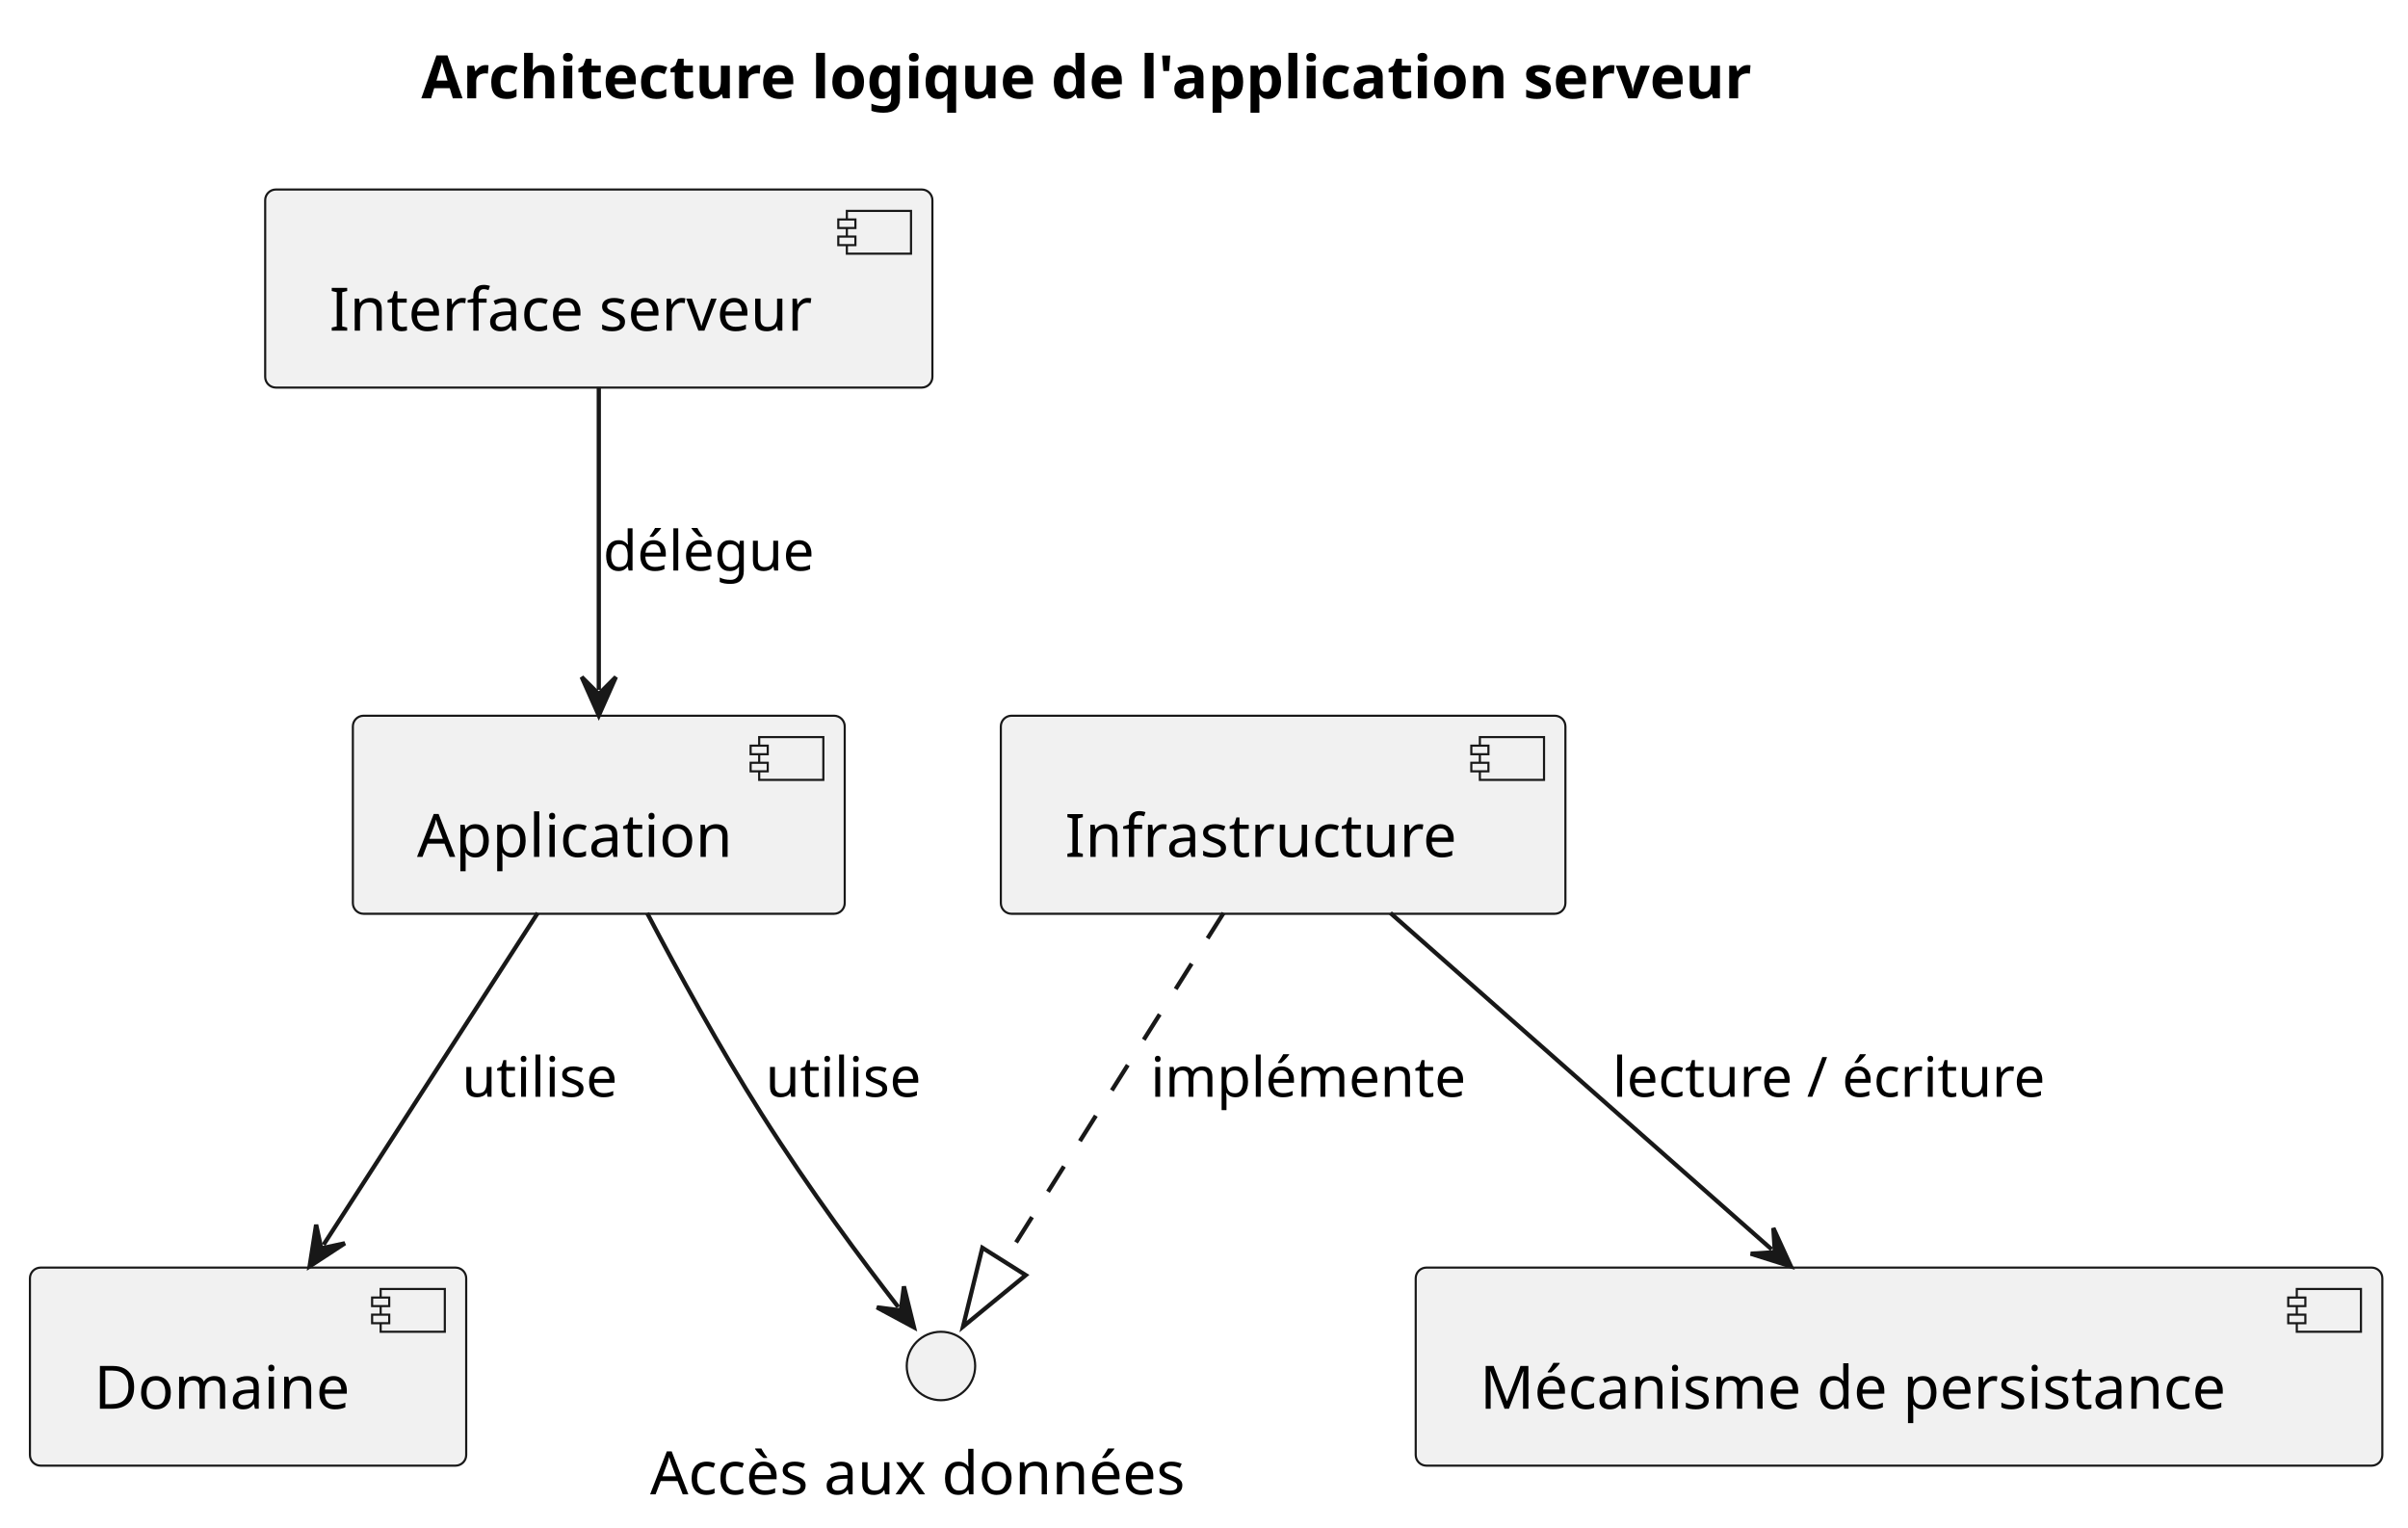
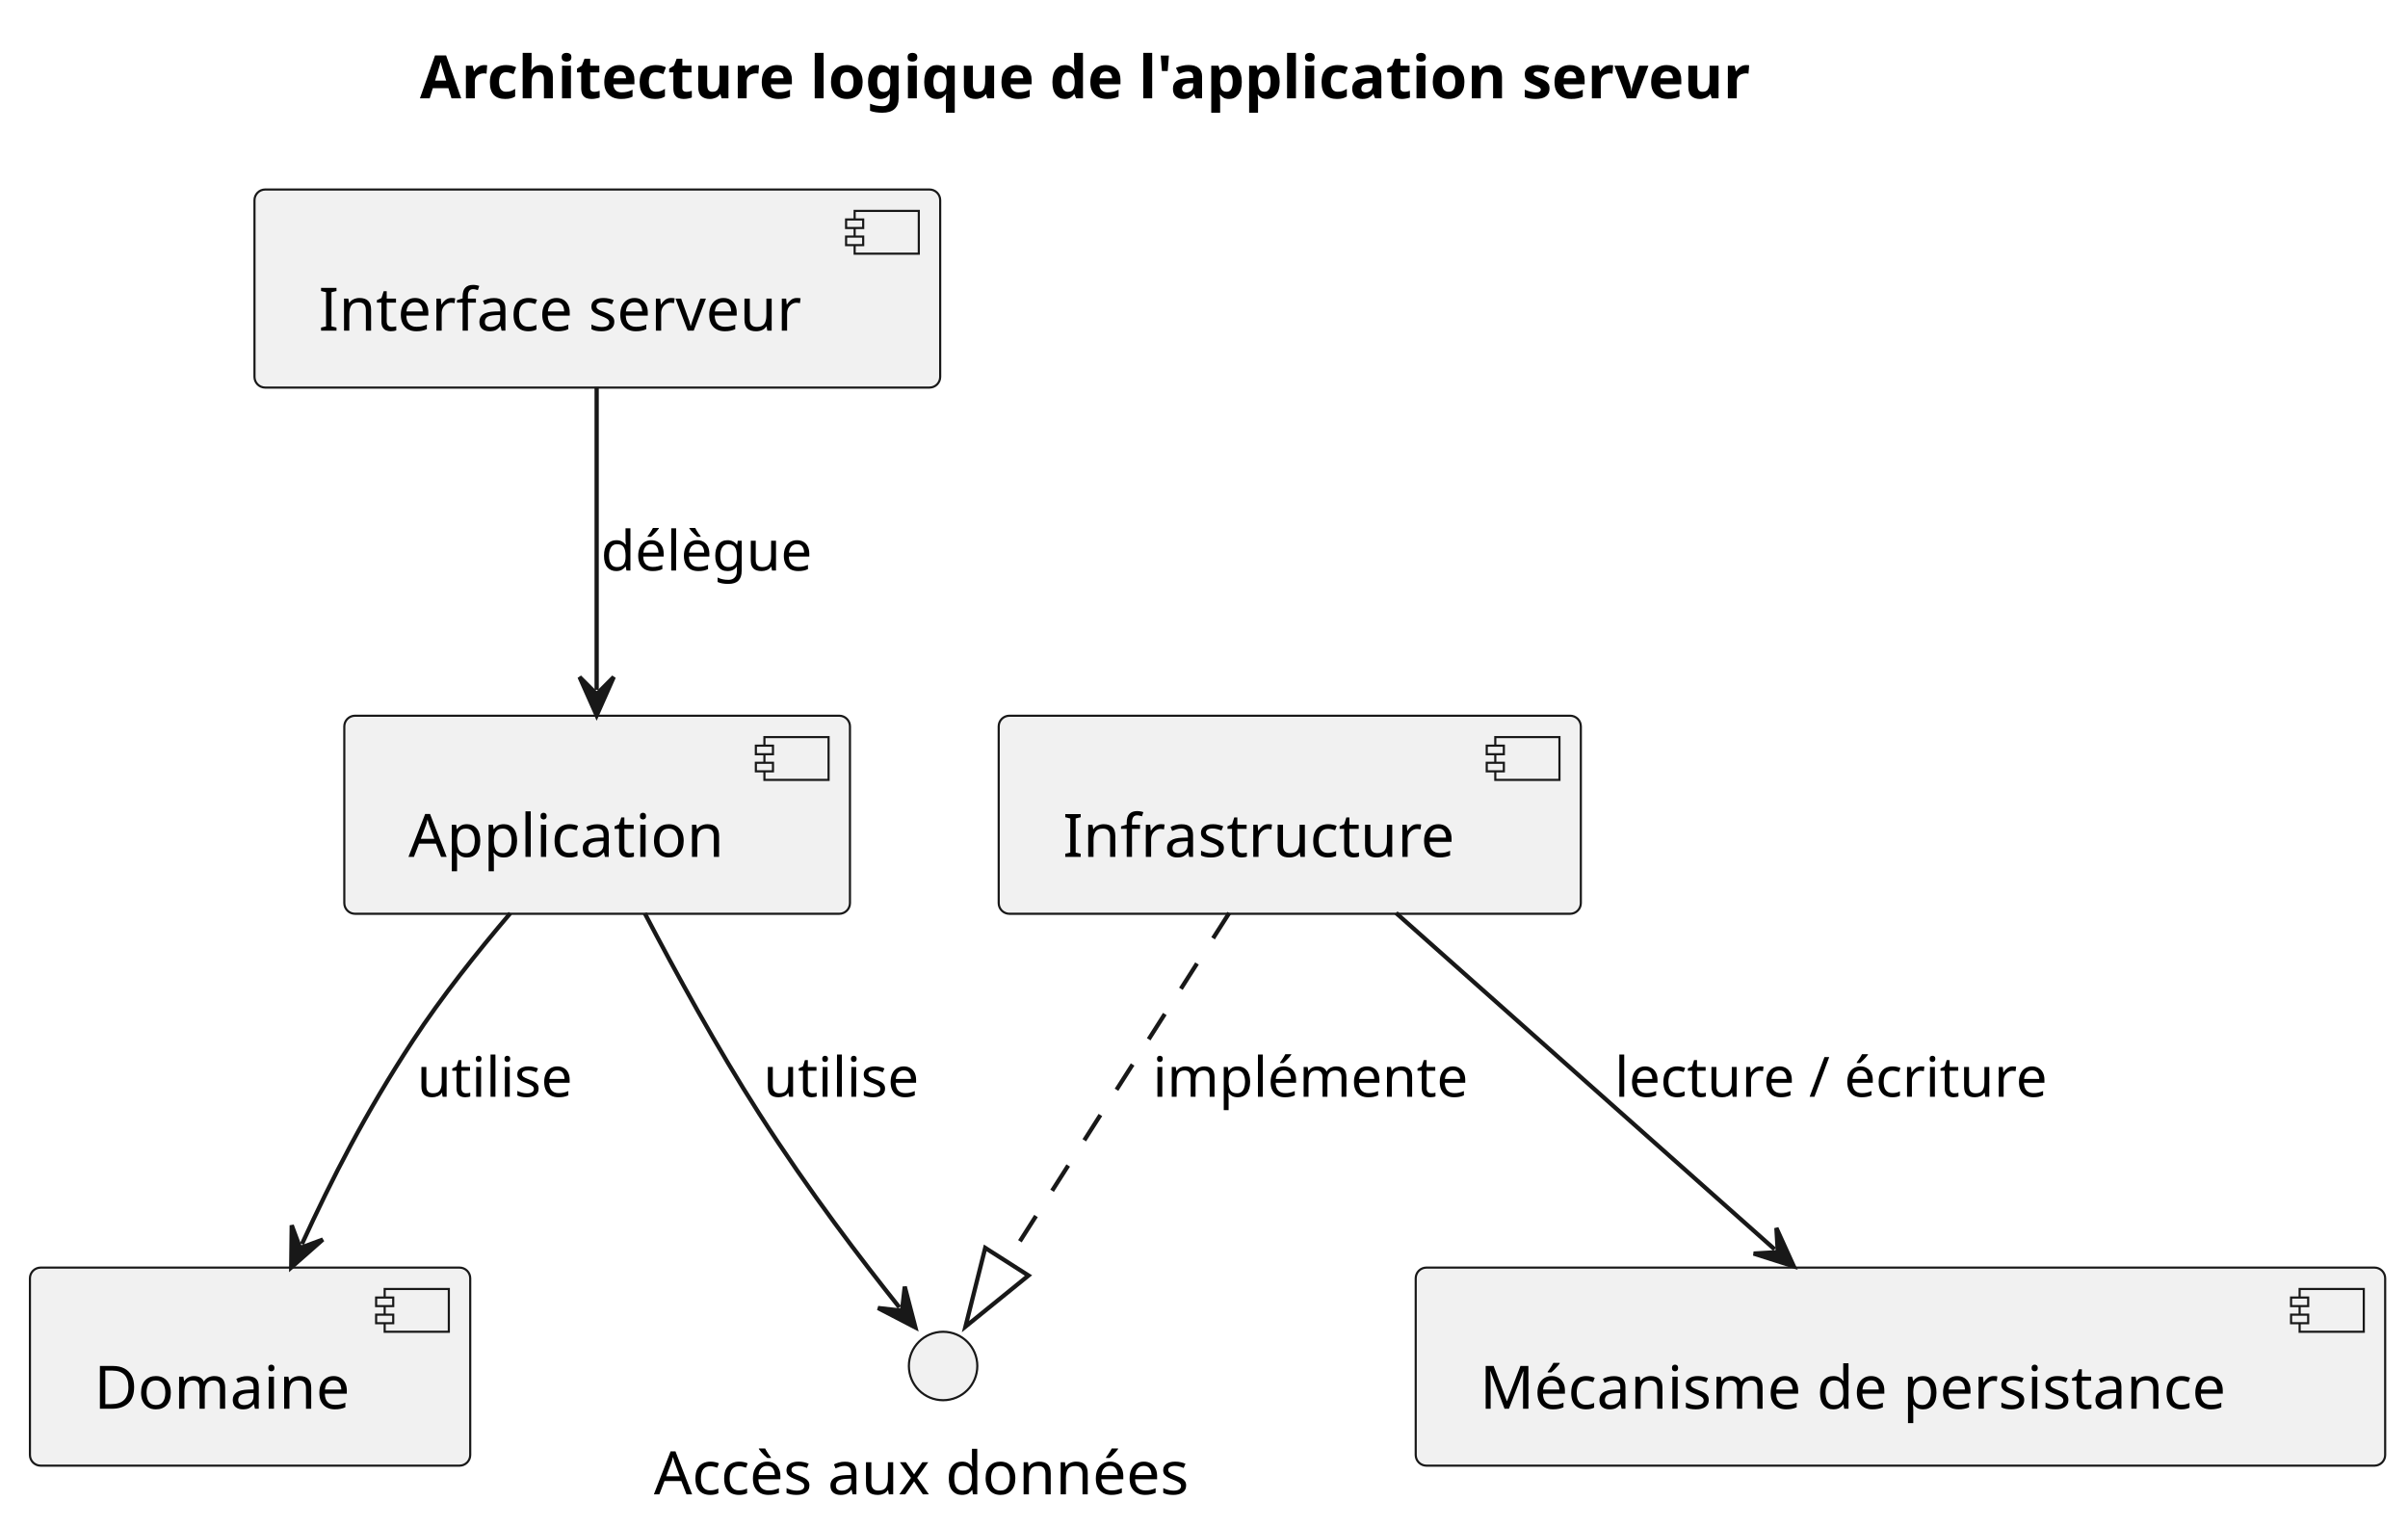
- <svg xmlns="http://www.w3.org/2000/svg" contentStyleType="text/css" height="357px" preserveAspectRatio="none" style="width:563px;height:357px;background:#FFFFFF;" version="1.1" viewBox="0 0 563 357" width="563px" zoomAndPan="magnify">
+ <svg xmlns="http://www.w3.org/2000/svg" contentStyleType="text/css" data-diagram-type="DESCRIPTION" height="357px" preserveAspectRatio="none" style="width:563px;height:357px;background:#FFFFFF;" version="1.1" viewBox="0 0 563 357" width="563px" zoomAndPan="magnify">
  <defs />
  <g>
-     <text fill="#000000" font-family="sans-serif" font-size="14" font-weight="bold" lengthAdjust="spacing" textLength="352" x="98.5" y="22.995">Architecture logique de l'application serveur</text>
-     <g id="elem_InterfaceServeur">
-       <rect fill="#F1F1F1" height="46.297" rx="2.5" ry="2.5" style="stroke:#181818;stroke-width:0.5;" width="156" x="62" y="44.297" />
-       <rect fill="#F1F1F1" height="10" style="stroke:#181818;stroke-width:0.5;" width="15" x="198" y="49.297" />
-       <rect fill="#F1F1F1" height="2" style="stroke:#181818;stroke-width:0.5;" width="4" x="196" y="51.297" />
-       <rect fill="#F1F1F1" height="2" style="stroke:#181818;stroke-width:0.5;" width="4" x="196" y="55.297" />
-       <text fill="#000000" font-family="sans-serif" font-size="14" lengthAdjust="spacing" textLength="116" x="77" y="77.292">Interface serveur</text>
+     <g class="title" data-source-line="2">
+       <text fill="#000000" font-family="sans-serif" font-size="14" font-weight="bold" lengthAdjust="spacing" textLength="353.302" x="98.18" y="22.995">Architecture logique de l'application serveur</text>
    </g>
-     <g id="elem_Application">
-       <rect fill="#F1F1F1" height="46.297" rx="2.5" ry="2.5" style="stroke:#181818;stroke-width:0.5;" width="115" x="82.5" y="167.297" />
-       <rect fill="#F1F1F1" height="10" style="stroke:#181818;stroke-width:0.5;" width="15" x="177.5" y="172.297" />
-       <rect fill="#F1F1F1" height="2" style="stroke:#181818;stroke-width:0.5;" width="4" x="175.5" y="174.297" />
-       <rect fill="#F1F1F1" height="2" style="stroke:#181818;stroke-width:0.5;" width="4" x="175.5" y="178.297" />
-       <text fill="#000000" font-family="sans-serif" font-size="14" lengthAdjust="spacing" textLength="75" x="97.5" y="200.292">Application</text>
+     <g class="entity" data-entity="InterfaceServeur" data-source-line="4" data-uid="ent0002" id="entity_InterfaceServeur">
+       <rect fill="#F1F1F1" height="46.297" rx="2.5" ry="2.5" style="stroke:#181818;stroke-width:0.5;" width="160.319" x="59.5" y="44.297" />
+       <rect fill="#F1F1F1" height="10" style="stroke:#181818;stroke-width:0.5;" width="15" x="199.819" y="49.297" />
+       <rect fill="#F1F1F1" height="2" style="stroke:#181818;stroke-width:0.5;" width="4" x="197.819" y="51.297" />
+       <rect fill="#F1F1F1" height="2" style="stroke:#181818;stroke-width:0.5;" width="4" x="197.819" y="55.297" />
+       <text fill="#000000" font-family="sans-serif" font-size="14" lengthAdjust="spacing" textLength="120.319" x="74.5" y="77.292">Interface serveur</text>
    </g>
-     <g id="elem_Domaine">
-       <rect fill="#F1F1F1" height="46.297" rx="2.5" ry="2.5" style="stroke:#181818;stroke-width:0.5;" width="102" x="7" y="296.297" />
-       <rect fill="#F1F1F1" height="10" style="stroke:#181818;stroke-width:0.5;" width="15" x="89" y="301.297" />
-       <rect fill="#F1F1F1" height="2" style="stroke:#181818;stroke-width:0.5;" width="4" x="87" y="303.297" />
-       <rect fill="#F1F1F1" height="2" style="stroke:#181818;stroke-width:0.5;" width="4" x="87" y="307.297" />
-       <text fill="#000000" font-family="sans-serif" font-size="14" lengthAdjust="spacing" textLength="62" x="22" y="329.292">Domaine</text>
+     <g class="entity" data-entity="Application" data-source-line="5" data-uid="ent0003" id="entity_Application">
+       <rect fill="#F1F1F1" height="46.297" rx="2.5" ry="2.5" style="stroke:#181818;stroke-width:0.5;" width="118.224" x="80.5" y="167.297" />
+       <rect fill="#F1F1F1" height="10" style="stroke:#181818;stroke-width:0.5;" width="15" x="178.724" y="172.297" />
+       <rect fill="#F1F1F1" height="2" style="stroke:#181818;stroke-width:0.5;" width="4" x="176.724" y="174.297" />
+       <rect fill="#F1F1F1" height="2" style="stroke:#181818;stroke-width:0.5;" width="4" x="176.724" y="178.297" />
+       <text fill="#000000" font-family="sans-serif" font-size="14" lengthAdjust="spacing" textLength="78.224" x="95.5" y="200.292">Application</text>
    </g>
-     <g id="elem_Infrastructure">
-       <rect fill="#F1F1F1" height="46.297" rx="2.5" ry="2.5" style="stroke:#181818;stroke-width:0.5;" width="132" x="234" y="167.297" />
-       <rect fill="#F1F1F1" height="10" style="stroke:#181818;stroke-width:0.5;" width="15" x="346" y="172.297" />
-       <rect fill="#F1F1F1" height="2" style="stroke:#181818;stroke-width:0.5;" width="4" x="344" y="174.297" />
-       <rect fill="#F1F1F1" height="2" style="stroke:#181818;stroke-width:0.5;" width="4" x="344" y="178.297" />
-       <text fill="#000000" font-family="sans-serif" font-size="14" lengthAdjust="spacing" textLength="92" x="249" y="200.292">Infrastructure</text>
+     <g class="entity" data-entity="Domaine" data-source-line="6" data-uid="ent0004" id="entity_Domaine">
+       <rect fill="#F1F1F1" height="46.297" rx="2.5" ry="2.5" style="stroke:#181818;stroke-width:0.5;" width="102.939" x="7" y="296.297" />
+       <rect fill="#F1F1F1" height="10" style="stroke:#181818;stroke-width:0.5;" width="15" x="89.939" y="301.297" />
+       <rect fill="#F1F1F1" height="2" style="stroke:#181818;stroke-width:0.5;" width="4" x="87.939" y="303.297" />
+       <rect fill="#F1F1F1" height="2" style="stroke:#181818;stroke-width:0.5;" width="4" x="87.939" y="307.297" />
+       <text fill="#000000" font-family="sans-serif" font-size="14" lengthAdjust="spacing" textLength="62.938" x="22" y="329.292">Domaine</text>
    </g>
-     <g id="elem_DataAccess">
-       <ellipse cx="220" cy="319.297" fill="#F1F1F1" rx="8" ry="8" style="stroke:#181818;stroke-width:0.5;" />
-       <text fill="#000000" font-family="sans-serif" font-size="14" lengthAdjust="spacing" textLength="136" x="152" y="349.292">Accès aux données</text>
+     <g class="entity" data-entity="Infrastructure" data-source-line="7" data-uid="ent0005" id="entity_Infrastructure">
+       <rect fill="#F1F1F1" height="46.297" rx="2.5" ry="2.5" style="stroke:#181818;stroke-width:0.5;" width="136.106" x="233.5" y="167.297" />
+       <rect fill="#F1F1F1" height="10" style="stroke:#181818;stroke-width:0.5;" width="15" x="349.606" y="172.297" />
+       <rect fill="#F1F1F1" height="2" style="stroke:#181818;stroke-width:0.5;" width="4" x="347.606" y="174.297" />
+       <rect fill="#F1F1F1" height="2" style="stroke:#181818;stroke-width:0.5;" width="4" x="347.606" y="178.297" />
+       <text fill="#000000" font-family="sans-serif" font-size="14" lengthAdjust="spacing" textLength="96.106" x="248.5" y="200.292">Infrastructure</text>
    </g>
-     <g id="elem_Persistence">
-       <rect fill="#F1F1F1" height="46.297" rx="2.5" ry="2.5" style="stroke:#181818;stroke-width:0.5;" width="226" x="331" y="296.297" />
-       <rect fill="#F1F1F1" height="10" style="stroke:#181818;stroke-width:0.5;" width="15" x="537" y="301.297" />
-       <rect fill="#F1F1F1" height="2" style="stroke:#181818;stroke-width:0.5;" width="4" x="535" y="303.297" />
-       <rect fill="#F1F1F1" height="2" style="stroke:#181818;stroke-width:0.5;" width="4" x="535" y="307.297" />
-       <text fill="#000000" font-family="sans-serif" font-size="14" lengthAdjust="spacing" textLength="186" x="346" y="329.292">Mécanisme de persistance</text>
+     <g class="entity" data-entity="DataAccess" data-source-line="9" data-uid="ent0006" id="entity_DataAccess">
+       <ellipse cx="220.5" cy="319.297" fill="#F1F1F1" rx="8" ry="8" style="stroke:#181818;stroke-width:0.5;" />
+       <text fill="#000000" font-family="sans-serif" font-size="14" lengthAdjust="spacing" textLength="135.235" x="152.882" y="349.292">Accès aux données</text>
    </g>
-     <g id="link_InterfaceServeur_Application">
-       <path d="M140,90.487 C140,112.327 140,139.457 140,161.247 " fill="none" id="InterfaceServeur-to-Application" style="stroke:#181818;stroke-width:1.0;" />
-       <polygon fill="#181818" points="140,167.247,144,158.247,140,162.247,136,158.247,140,167.247" style="stroke:#181818;stroke-width:1.0;" />
-       <text fill="#000000" font-family="sans-serif" font-size="13" lengthAdjust="spacing" textLength="51" x="141" y="133.364">délègue</text>
+     <g class="entity" data-entity="Persistence" data-source-line="10" data-uid="ent0007" id="entity_Persistence">
+       <rect fill="#F1F1F1" height="46.297" rx="2.5" ry="2.5" style="stroke:#181818;stroke-width:0.5;" width="226.662" x="331" y="296.297" />
+       <rect fill="#F1F1F1" height="10" style="stroke:#181818;stroke-width:0.5;" width="15" x="537.662" y="301.297" />
+       <rect fill="#F1F1F1" height="2" style="stroke:#181818;stroke-width:0.5;" width="4" x="535.662" y="303.297" />
+       <rect fill="#F1F1F1" height="2" style="stroke:#181818;stroke-width:0.5;" width="4" x="535.662" y="307.297" />
+       <text fill="#000000" font-family="sans-serif" font-size="14" lengthAdjust="spacing" textLength="186.662" x="346" y="329.292">Mécanisme de persistance</text>
    </g>
-     <g id="link_Application_Domaine">
-       <path d="M125.72,213.417 C110.76,236.587 90.655,267.727 75.645,290.967 " fill="none" id="Application-to-Domaine" style="stroke:#181818;stroke-width:1.0;" />
-       <polygon fill="#181818" points="72.39,296.007,80.633,290.617,75.103,291.807,73.913,286.276,72.39,296.007" style="stroke:#181818;stroke-width:1.0;" />
-       <text fill="#000000" font-family="sans-serif" font-size="13" lengthAdjust="spacing" textLength="37" x="108" y="256.364">utilise</text>
+     <g class="link" data-entity-1="InterfaceServeur" data-entity-2="Application" data-source-line="12" data-uid="lnk8" id="link_InterfaceServeur_Application">
+       <path d="M139.5,90.487 C139.5,112.327 139.5,139.457 139.5,161.247" fill="none" id="InterfaceServeur-to-Application" style="stroke:#181818;stroke-width:1;" />
+       <polygon fill="#181818" points="139.5,167.247,143.5,158.247,139.5,162.247,135.5,158.247,139.5,167.247" style="stroke:#181818;stroke-width:1;" />
+       <text fill="#000000" font-family="sans-serif" font-size="13" lengthAdjust="spacing" textLength="52.349" x="140.5" y="133.364">délègue</text>
    </g>
-     <g id="link_Application_DataAccess">
-       <path d="M151.31,213.447 C158.53,227.187 168.33,245.047 178,260.297 C189.72,278.777 201.496,294.513 210.016,305.513 " fill="none" id="Application-to-DataAccess" style="stroke:#181818;stroke-width:1.0;" />
-       <polygon fill="#181818" points="213.69,310.257,211.341,300.692,210.628,306.304,205.017,305.591,213.69,310.257" style="stroke:#181818;stroke-width:1.0;" />
-       <text fill="#000000" font-family="sans-serif" font-size="13" lengthAdjust="spacing" textLength="37" x="179" y="256.364">utilise</text>
+     <g class="link" data-entity-1="Application" data-entity-2="Domaine" data-source-line="13" data-uid="lnk9" id="link_Application_Domaine">
+       <path d="M119.3,213.487 C111.69,222.407 103.24,233.007 96.5,243.297 C85.38,260.267 77.633,275.464 70.593,290.804" fill="none" id="Application-to-Domaine" style="stroke:#181818;stroke-width:1;" />
+       <polygon fill="#181818" points="68.09,296.257,75.479,289.746,70.175,291.713,68.209,286.409,68.09,296.257" style="stroke:#181818;stroke-width:1;" />
+       <text fill="#000000" font-family="sans-serif" font-size="13" lengthAdjust="spacing" textLength="38.943" x="97.5" y="256.364">utilise</text>
    </g>
-     <g id="link_Infrastructure_DataAccess">
-       <path d="M286.07,213.417 C267.98,242.127 246.895,275.597 234.755,294.867 " fill="none" id="Infrastructure-to-DataAccess" style="stroke:#181818;stroke-width:1.0;stroke-dasharray:7.0,7.0;" />
-       <polygon fill="none" points="225.16,310.097,239.831,298.065,229.678,291.669,225.16,310.097" style="stroke:#181818;stroke-width:1.0;" />
-       <text fill="#000000" font-family="sans-serif" font-size="13" lengthAdjust="spacing" textLength="77" x="269" y="256.364">implémente</text>
+     <g class="link" data-entity-1="Application" data-entity-2="DataAccess" data-source-line="14" data-uid="lnk10" id="link_Application_DataAccess">
+       <path d="M150.75,213.487 C157.95,227.237 167.75,245.107 177.5,260.297 C189.42,278.867 201.529,294.626 210.279,305.596" fill="none" id="Application-to-DataAccess" style="stroke:#181818;stroke-width:1;" />
+       <polygon fill="#181818" points="214.02,310.287,211.535,300.757,210.902,306.378,205.281,305.745,214.02,310.287" style="stroke:#181818;stroke-width:1;" />
+       <text fill="#000000" font-family="sans-serif" font-size="13" lengthAdjust="spacing" textLength="38.943" x="178.5" y="256.364">utilise</text>
    </g>
-     <g id="link_Infrastructure_Persistence">
-       <path d="M325.08,213.417 C351.35,236.587 387.881,268.797 414.221,292.037 " fill="none" id="Infrastructure-to-Persistence" style="stroke:#181818;stroke-width:1.0;" />
-       <polygon fill="#181818" points="418.72,296.007,414.618,287.053,414.971,292.699,409.325,293.052,418.72,296.007" style="stroke:#181818;stroke-width:1.0;" />
-       <text fill="#000000" font-family="sans-serif" font-size="13" lengthAdjust="spacing" textLength="105" x="377" y="256.364">lecture / écriture</text>
+     <g class="link" data-entity-1="Infrastructure" data-entity-2="DataAccess" data-source-line="15" data-uid="lnk11" id="link_Infrastructure_DataAccess">
+       <path d="M287.39,213.417 C269.08,242.127 247.699,275.651 235.409,294.921" fill="none" id="Infrastructure-to-DataAccess" style="stroke:#181818;stroke-width:1;stroke-dasharray:7,7;" />
+       <polygon fill="none" points="225.73,310.097,240.468,298.147,230.35,291.694,225.73,310.097" style="stroke:#181818;stroke-width:1;" />
+       <text fill="#000000" font-family="sans-serif" font-size="13" lengthAdjust="spacing" textLength="78.133" x="269.5" y="256.364">implémente</text>
+     </g>
+     <g class="link" data-entity-1="Infrastructure" data-entity-2="Persistence" data-source-line="16" data-uid="lnk12" id="link_Infrastructure_Persistence">
+       <path d="M326.41,213.417 C352.5,236.587 388.754,268.782 414.914,292.022" fill="none" id="Infrastructure-to-Persistence" style="stroke:#181818;stroke-width:1;" />
+       <polygon fill="#181818" points="419.4,296.007,415.328,287.039,415.662,292.686,410.015,293.02,419.4,296.007" style="stroke:#181818;stroke-width:1;" />
+       <text fill="#000000" font-family="sans-serif" font-size="13" lengthAdjust="spacing" textLength="108.862" x="377.5" y="256.364">lecture / écriture</text>
    </g>
  </g>
</svg>
